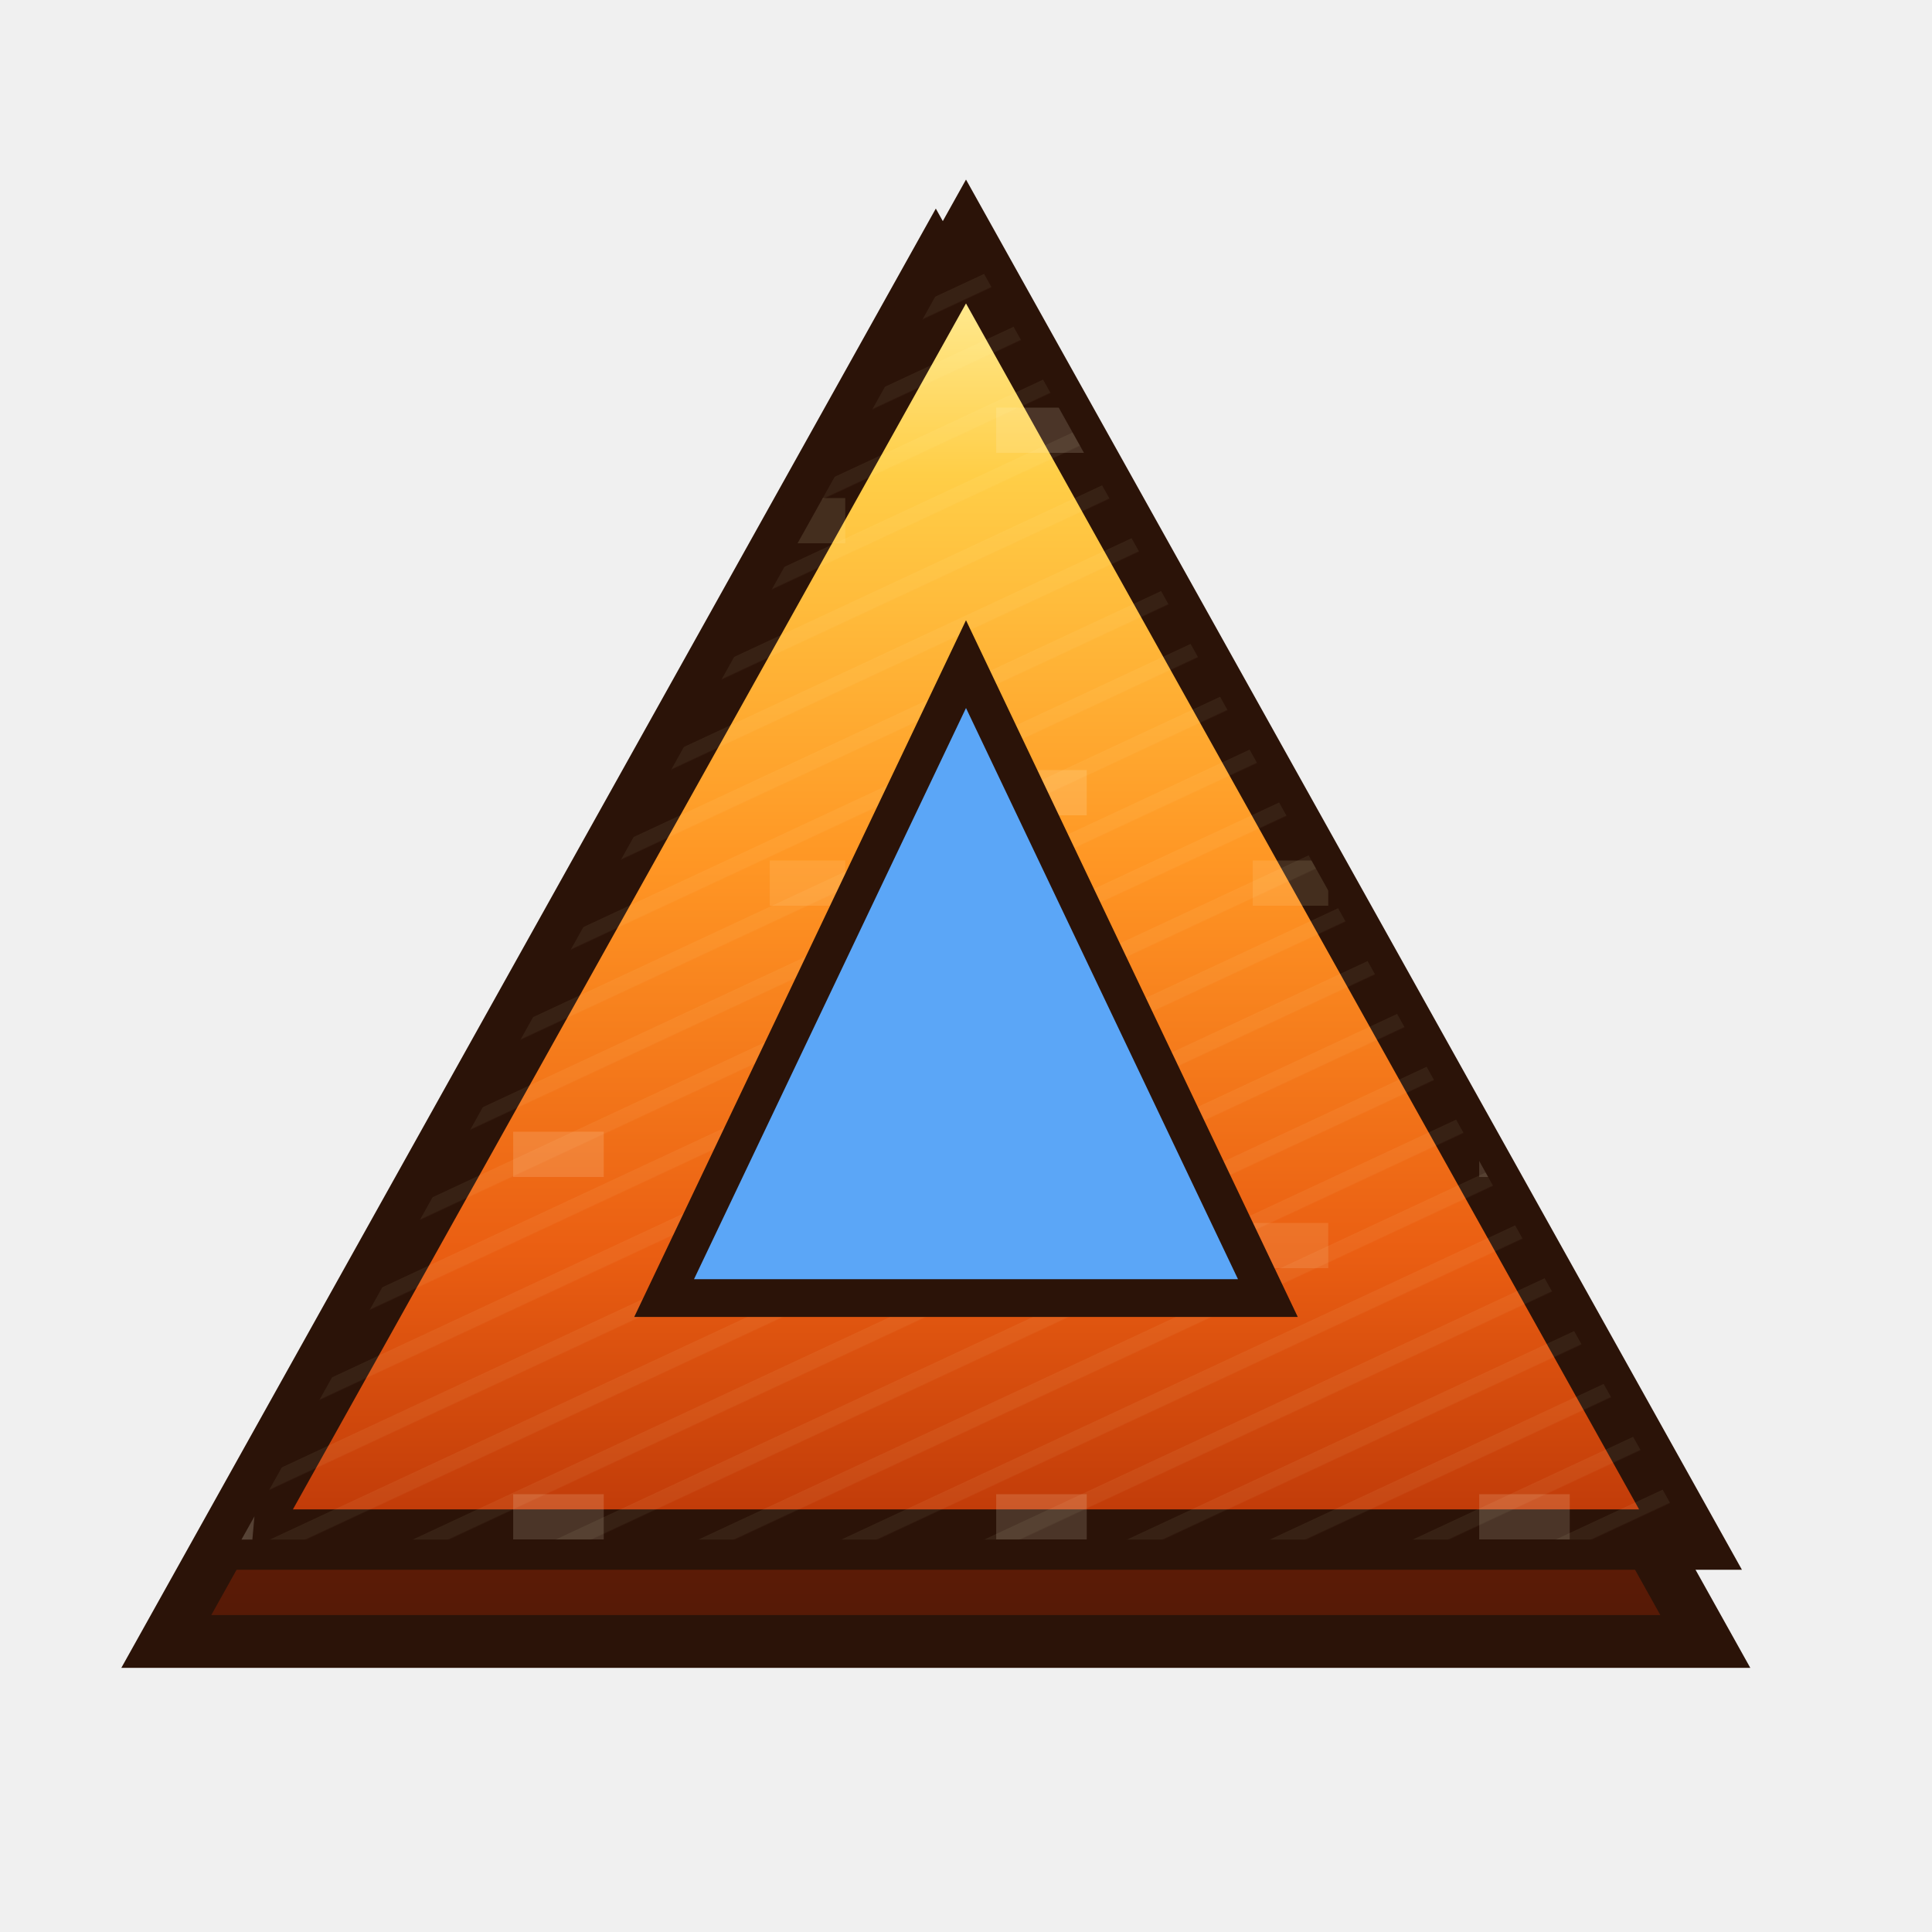
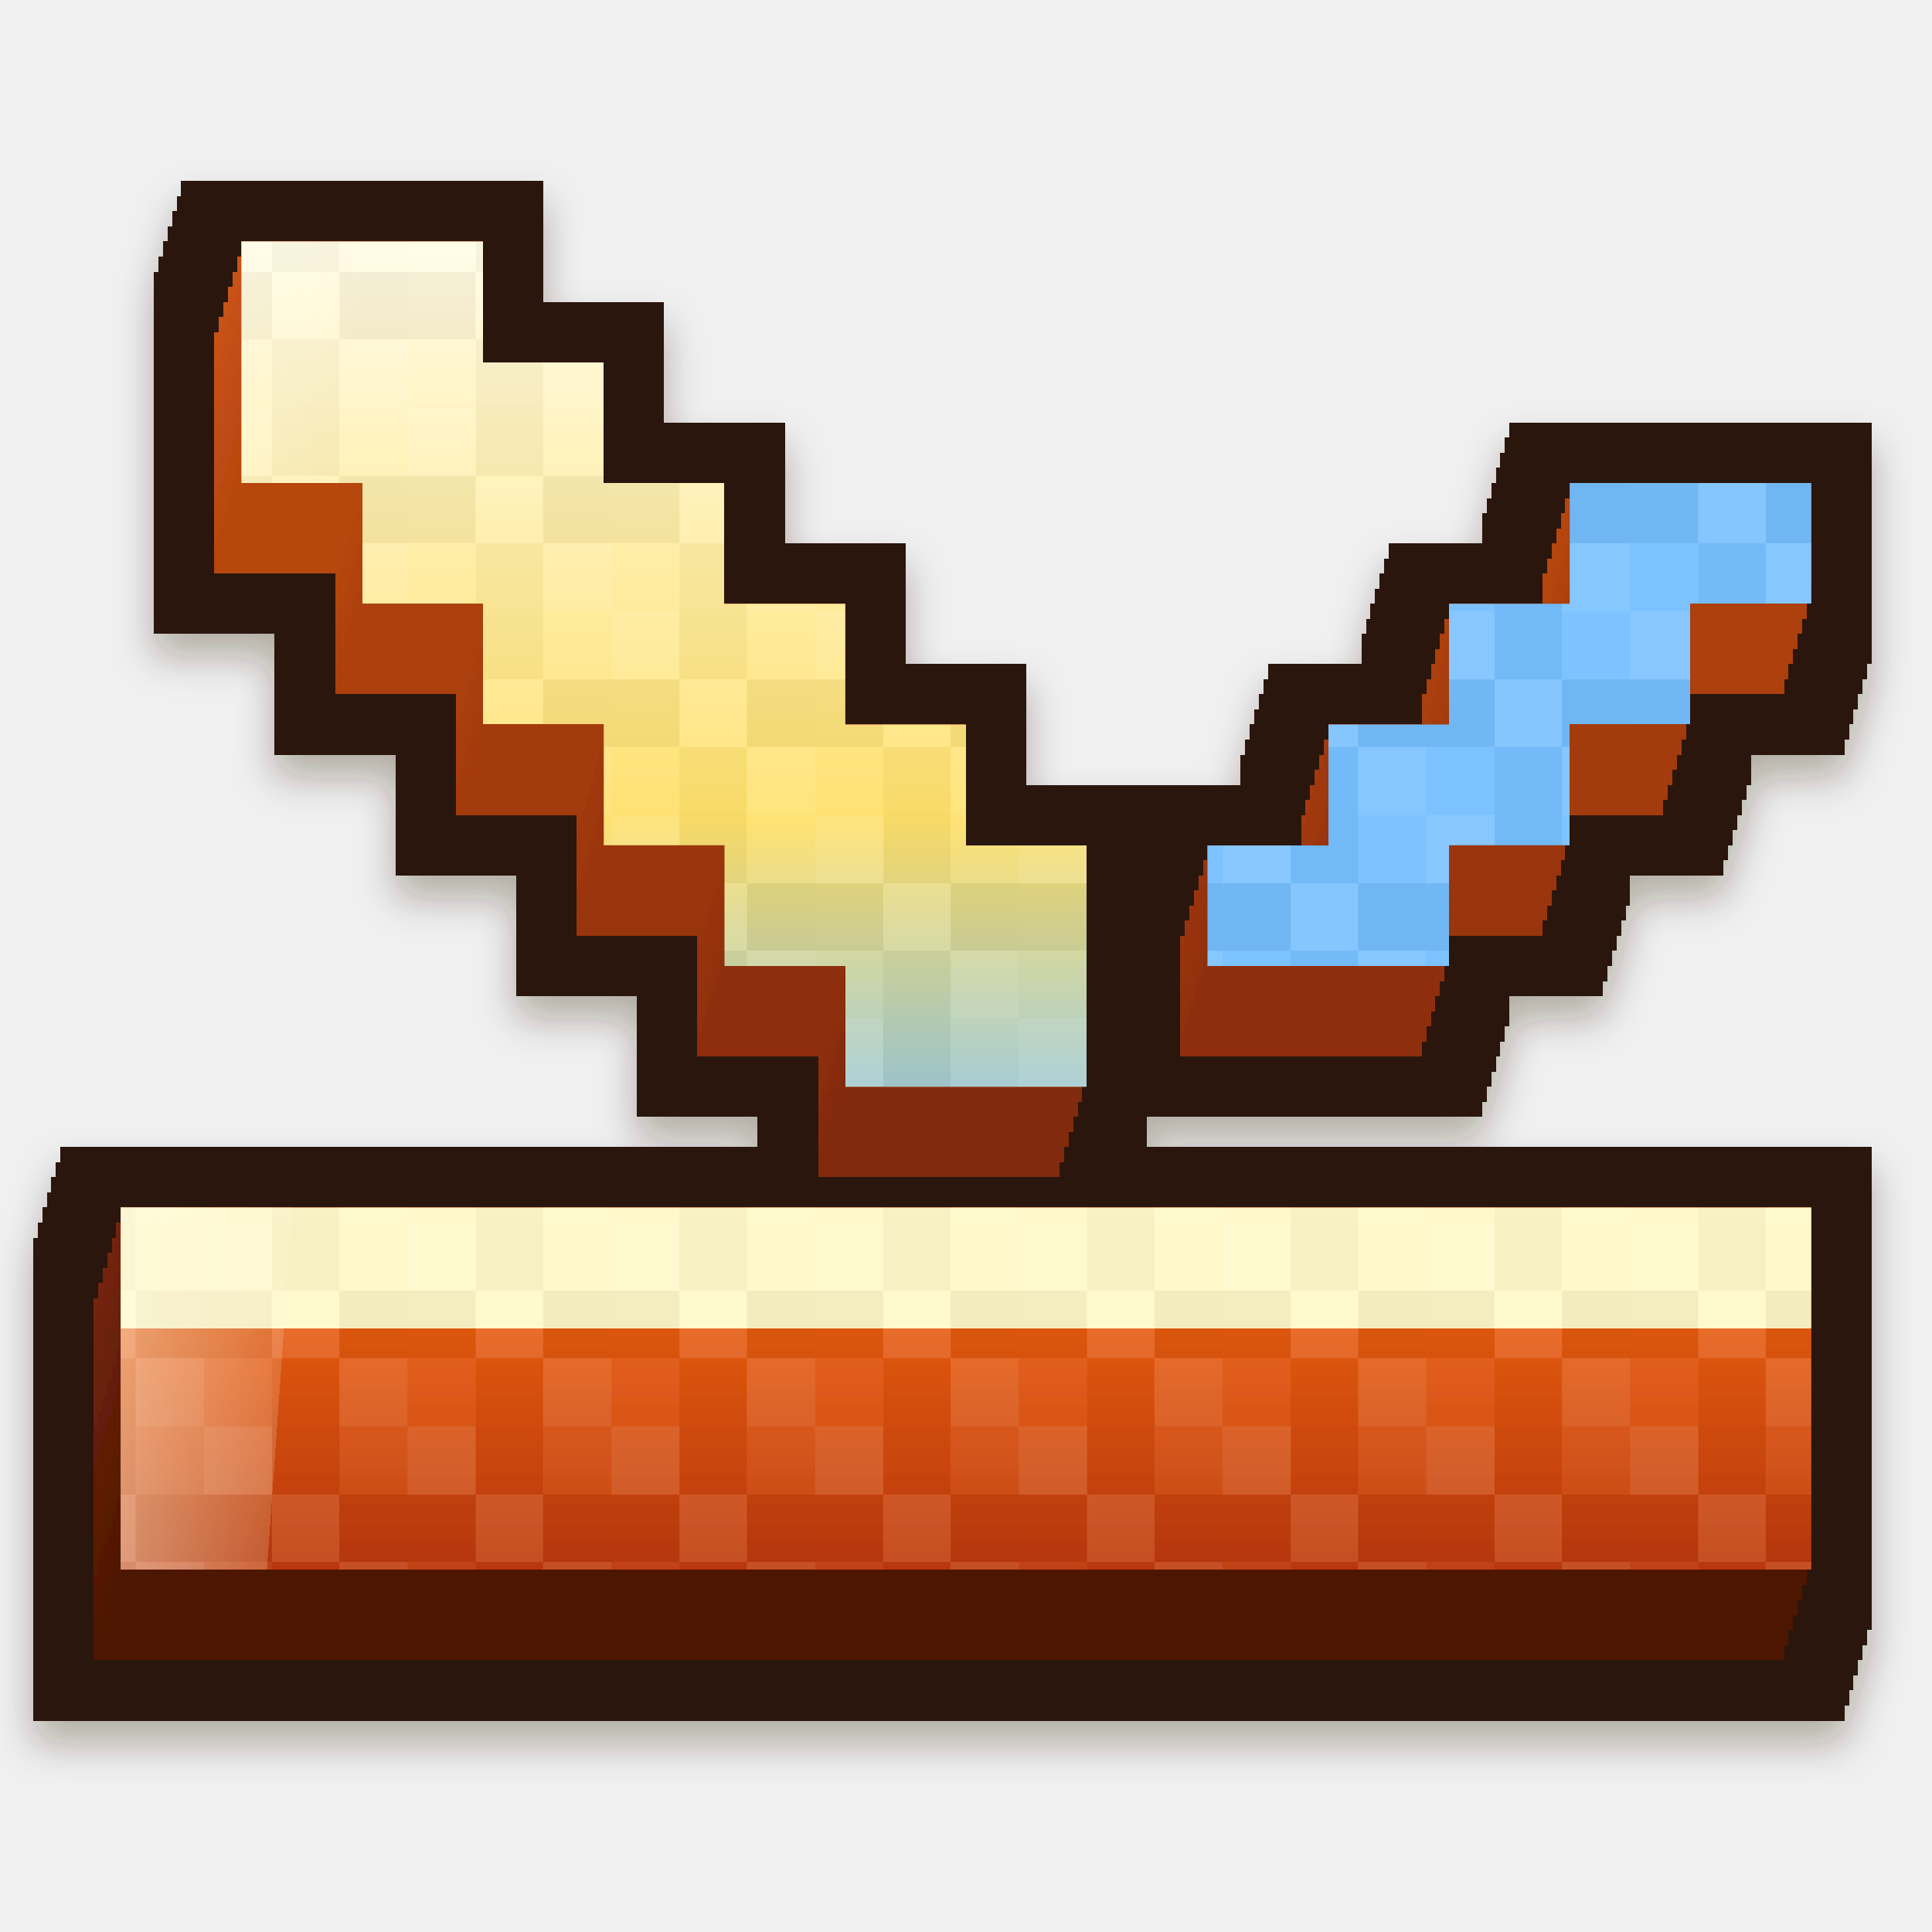
- <svg xmlns="http://www.w3.org/2000/svg" width="256" height="256" viewBox="0 0 256 256" role="img" aria-label="HYALOCLAST ray tracing icon">
+ <svg xmlns="http://www.w3.org/2000/svg" width="256" height="256" viewBox="0 0 256 256" shape-rendering="crispEdges" role="img" aria-label="HYALOCLAST ray tracing icon">
  <style>
+     @keyframes mosaicPulse{0%,100%{opacity:.85}50%{opacity:1}}
+     @keyframes iconFloat{0%,100%{transform:translateY(0)}50%{transform:translateY(-6px)}}
    @keyframes sweep{0%{transform:translateX(-120px)}55%,100%{transform:translateX(300px)}}
-     @keyframes icon-bob{0%,100%{transform:translateY(0)}50%{transform:translateY(-5px)}}
-     .icon-bob{animation:icon-bob 3.2s steps(5,end) infinite}
-     .glint{animation:sweep 4.2s cubic-bezier(.4,0,.2,1) infinite}
+     .glint{animation:sweep 4.6s cubic-bezier(.4,0,.2,1) infinite}
+     .float{animation:iconFloat 4.6s steps(5,end) infinite}
+     .mosaic{animation:mosaicPulse 8s ease-in-out infinite}
  </style>
  <defs>
-     <polygon id="prism" points="128,32 224,204 32,204" />
-     <clipPath id="pclip">
-       <use href="#prism" />
+     <path id="shape" d="M32 32h32v16h-32Z M32 48h48v16h-48Z M48 64h48v16h-48Z M64 80h48v16h-48Z M80 96h48v16h-48Z M96 112h48v16h-48Z M112 128h32v16h-32Z M160 112h32v16h-32Z M176 96h32v16h-32Z M192 80h32v16h-32Z M208 64h32v16h-32Z M16 160h224v48h-224Z" />
+     <clipPath id="sclip">
+       <use href="#shape" />
    </clipPath>
-     <linearGradient id="face-grad" gradientUnits="userSpaceOnUse" x1="0" y1="32" x2="0" y2="204">
-       <stop offset="0" stop-color="#FFF2A6" />
-       <stop offset=".18" stop-color="#FFCE47" />
-       <stop offset=".48" stop-color="#FF9624" />
-       <stop offset=".78" stop-color="#EA5E12" />
-       <stop offset="1" stop-color="#BD3808" />
+     <linearGradient id="front" gradientUnits="userSpaceOnUse" x1="0" y1="32" x2="0" y2="208">
+       <stop offset="0%" stop-color="#FFF2A6" />
+       <stop offset="22%" stop-color="#FFCE47" />
+       <stop offset="52%" stop-color="#FF9624" />
+       <stop offset="80%" stop-color="#EA5E12" />
+       <stop offset="100%" stop-color="#BD3808" />
    </linearGradient>
-     <linearGradient id="side-grad" gradientUnits="userSpaceOnUse" x1="0" y1="32" x2="0" y2="216">
-       <stop offset="0" stop-color="#C95214" />
-       <stop offset=".5" stop-color="#94310A" />
-       <stop offset="1" stop-color="#4D1605" />
+     <linearGradient id="sideg" gradientUnits="userSpaceOnUse" x1="0" y1="32" x2="0" y2="208">
+       <stop offset="0%" stop-color="#C95214" />
+       <stop offset="50%" stop-color="#94310A" />
+       <stop offset="100%" stop-color="#4D1605" />
    </linearGradient>
+     <linearGradient id="ray" gradientUnits="userSpaceOnUse" x1="0" y1="32" x2="0" y2="160">
+       <stop offset="0%" stop-color="#FFFBE6" />
+       <stop offset="60%" stop-color="#FFE06A" />
+       <stop offset="100%" stop-color="#76BFFF" />
+     </linearGradient>
+     <pattern id="mosaic" width="27" height="27" patternUnits="userSpaceOnUse">
+       <rect x="0" y="0" width="9" height="9" fill="#FFFFFF" fill-opacity="0.13" />
+       <rect x="9" y="0" width="9" height="9" fill="#000000" fill-opacity="0.035" />
+       <rect x="18" y="0" width="9" height="9" fill="#FFFFFF" fill-opacity="0.06" />
+       <rect x="0" y="9" width="9" height="9" fill="#000000" fill-opacity="0.045" />
+       <rect x="9" y="9" width="9" height="9" fill="#FFFFFF" fill-opacity="0.11" />
+       <rect x="18" y="9" width="9" height="9" fill="#000000" fill-opacity="0.05" />
+       <rect x="0" y="18" width="9" height="9" fill="#FFFFFF" fill-opacity="0.05" />
+       <rect x="9" y="18" width="9" height="9" fill="#000000" fill-opacity="0.03" />
+       <rect x="18" y="18" width="9" height="9" fill="#FFFFFF" fill-opacity="0.12" />
+     </pattern>
    <linearGradient id="glint-grad" x1="0" y1="0" x2="1" y2="0">
      <stop offset="0" stop-color="#FFFBE6" stop-opacity="0" />
-       <stop offset=".5" stop-color="#FFFBE6" stop-opacity=".4" />
+       <stop offset=".5" stop-color="#FFFBE6" stop-opacity=".45" />
      <stop offset="1" stop-color="#FFFBE6" stop-opacity="0" />
    </linearGradient>
-     <pattern id="shader-scan" width="8" height="8" patternUnits="userSpaceOnUse" patternTransform="rotate(-25)">
-       <rect width="8" height="2" fill="#FFF7D0" opacity=".06" />
-     </pattern>
-     <pattern id="voxel-glint" width="64" height="48" patternUnits="userSpaceOnUse">
-       <rect x="4" y="6" width="12" height="6" fill="#FFFBE0" opacity=".15" />
-       <rect x="38" y="18" width="10" height="6" fill="#FFF7C2" opacity=".12" />
-     </pattern>
+     <filter id="softShadow" x="-10%" y="-10%" width="120%" height="125%">
+       <feDropShadow dx="0" dy="3" stdDeviation="2.5" flood-color="#2B1308" flood-opacity="0.32" />
+     </filter>
  </defs>
-   <g class="icon-bob">
-     <use href="#prism" transform="translate(-4 10)" fill="#2B1308" stroke="#2B1308" stroke-width="14" stroke-linejoin="miter" />
-     <use href="#prism" transform="translate(-4 10)" fill="url(#side-grad)" />
-     <use href="#prism" fill="url(#face-grad)" stroke="#2B1308" stroke-width="8" stroke-linejoin="miter" />
-     <g clip-path="url(#pclip)">
-       <rect x="20" y="20" width="216" height="200" fill="url(#voxel-glint)" />
-       <rect x="20" y="20" width="216" height="200" fill="url(#shader-scan)" />
-       <polygon points="128,88 168,172 88,172" fill="#5BA6F7" stroke="#2B1308" stroke-width="5" />
-       <g class="glint">
-         <path d="M0 20h50l-18 200h-50z" fill="url(#glint-grad)" />
+   <g filter="url(#softShadow)">
+     <g class="float">
+       <g fill="#2B1308" stroke="#2B1308" stroke-width="16" stroke-linejoin="miter" stroke-miterlimit="3">
+         <use href="#shape" transform="translate(-3.60 12.00)" />
+         <use href="#shape" transform="translate(-3.00 10.00)" />
+         <use href="#shape" transform="translate(-2.40 8.00)" />
+         <use href="#shape" transform="translate(-1.80 6.00)" />
+         <use href="#shape" transform="translate(-1.20 4.00)" />
+         <use href="#shape" transform="translate(-0.60 2.00)" />
+         <use href="#shape" transform="translate(0 0)" />
+       </g>
+       <g fill="url(#sideg)">
+         <use href="#shape" transform="translate(-3.60 12.00)" />
+         <use href="#shape" transform="translate(-3.00 10.00)" />
+         <use href="#shape" transform="translate(-2.40 8.00)" />
+         <use href="#shape" transform="translate(-1.80 6.00)" />
+         <use href="#shape" transform="translate(-1.20 4.00)" />
+         <use href="#shape" transform="translate(-0.60 2.00)" />
+         <use href="#shape" transform="translate(0 0)" />
+       </g>
+       <g clip-path="url(#sclip)">
+         <path d="M16 160h224v48h-224Z" fill="url(#front)" />
+         <path d="M16 160h224v16h-224Z" fill="#FFF8C8" />
+         <path d="M32 32h32v16h-32Z M32 48h48v16h-48Z M48 64h48v16h-48Z M64 80h48v16h-48Z M80 96h48v16h-48Z M96 112h48v16h-48Z M112 128h32v16h-32Z" fill="url(#ray)" />
+         <path d="M160 112h32v16h-32Z M176 96h32v16h-32Z M192 80h32v16h-32Z M208 64h32v16h-32Z" fill="#76BFFF" />
+         <path d="M112 144h32v16h-32Z" fill="#FFFBE6" />
+         <g class="mosaic">
+           <use href="#shape" fill="url(#mosaic)" />
+         </g>
+         <g class="glint">
+           <path d="M0 0h50l-18 256h-50z" fill="url(#glint-grad)" />
+         </g>
      </g>
    </g>
  </g>
</svg>
